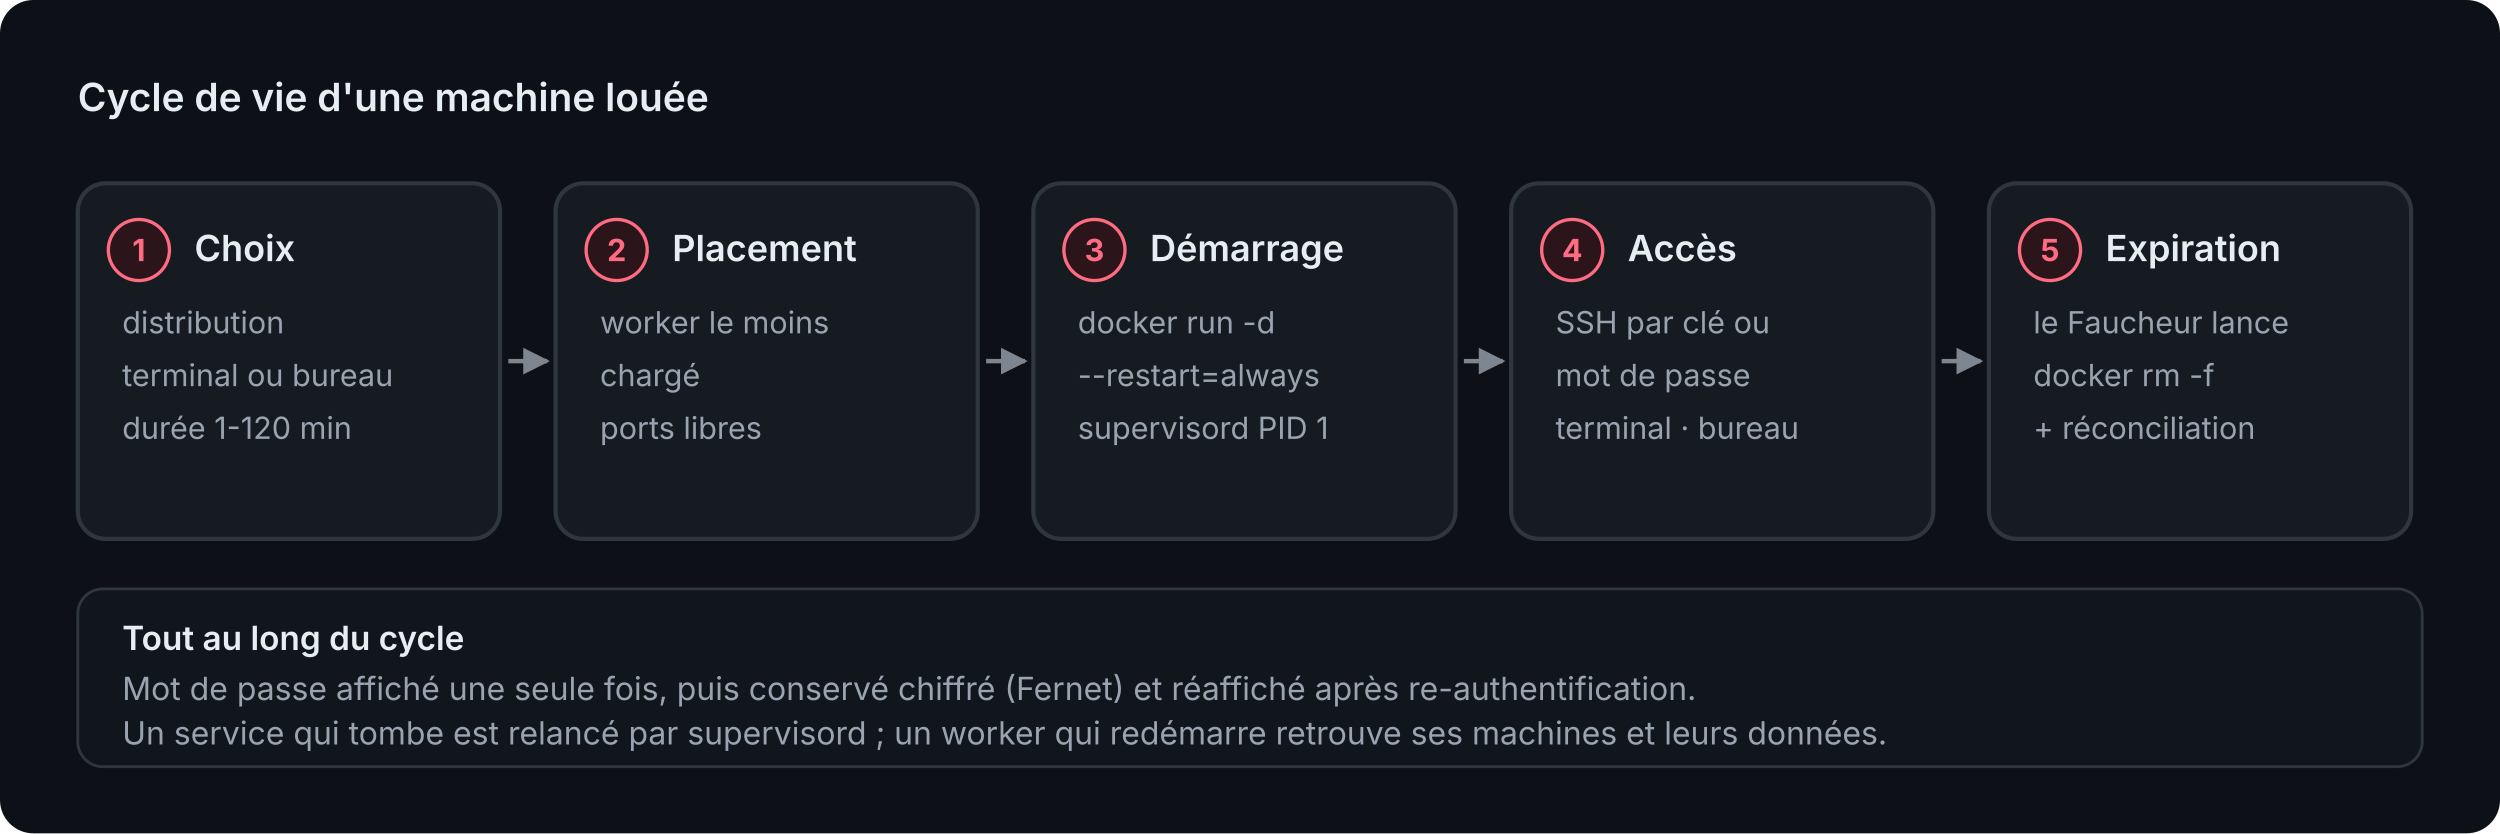
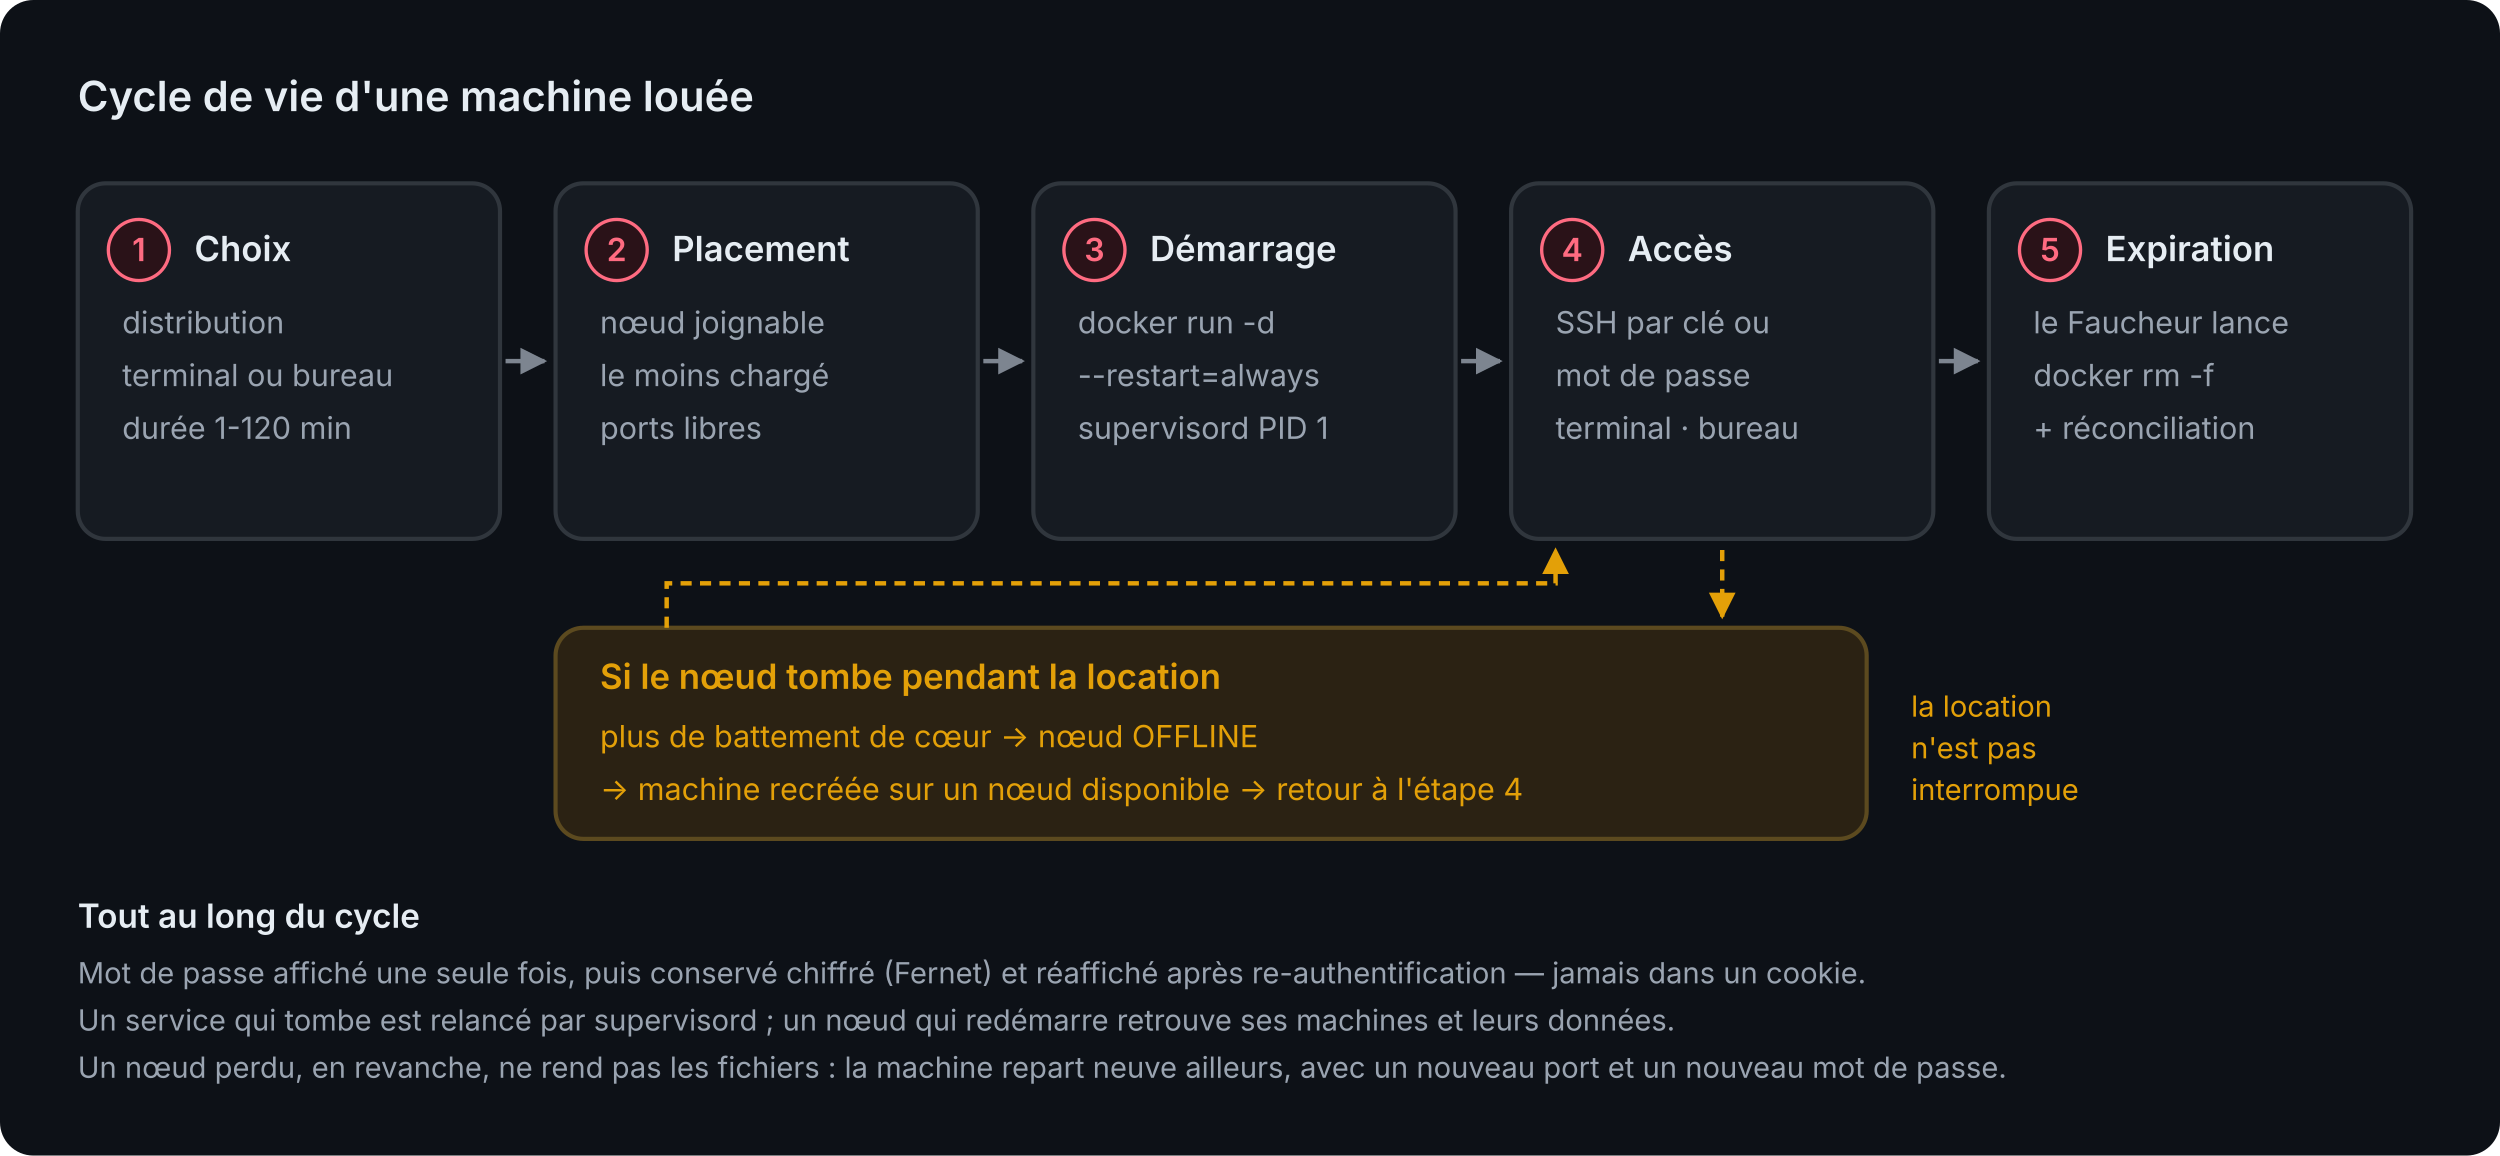
- <svg xmlns="http://www.w3.org/2000/svg" viewBox="0 0 900 300" width="900" height="300" role="img" aria-label="Cycle de vie d une machine">
+ <svg xmlns="http://www.w3.org/2000/svg" viewBox="0 0 900 416" width="900" height="416" role="img" aria-label="Cycle de vie d'une machine louée, de la demande à l'expiration, avec la reprise après panne d'un nœud">
  <defs>
-     <marker id="arrow" viewBox="0 0 10 10" refX="9" refY="5" markerWidth="6" markerHeight="6" orient="auto-start-reverse">
+     <marker id="fl" viewBox="0 0 10 10" refX="9" refY="5" markerWidth="6" markerHeight="6" orient="auto-start-reverse">
      <path d="M 0 0 L 10 5 L 0 10 z" fill="#7d8590" />
    </marker>
-     <marker id="arrowD" viewBox="0 0 10 10" refX="9" refY="5" markerWidth="6" markerHeight="6" orient="auto-start-reverse">
-       <path d="M 0 0 L 10 5 L 0 10 z" fill="#7d8590" />
+     <marker id="flA" viewBox="0 0 10 10" refX="9" refY="5" markerWidth="6" markerHeight="6" orient="auto-start-reverse">
+       <path d="M 0 0 L 10 5 L 0 10 z" fill="#e3a008" />
    </marker>
  </defs>
-   <rect width="900" height="300" rx="12" fill="#0d1117" />
-   <text x="28" y="40" font-family="-apple-system, BlinkMacSystemFont, 'Segoe UI', Inter, Roboto, sans-serif" font-size="14" font-weight="600" fill="#e6edf3">Cycle de vie d'une machine louée</text>
+   <rect width="900" height="416" rx="12" fill="#0d1117" />
+   <text x="28" y="40" font-family="-apple-system, BlinkMacSystemFont, 'Segoe UI', Inter, Roboto, sans-serif" font-size="15" font-weight="600" fill="#e6edf3">Cycle de vie d'une machine louée</text>
  <rect x="28" y="66" width="152" height="128" rx="10" fill="#161b22" stroke="#30363d" stroke-width="1.5" />
-   <circle cx="50" cy="90" r="11" fill="#2b141a" stroke="#ff6b81" stroke-width="1.2" />
-   <text x="50" y="94" font-family="-apple-system, BlinkMacSystemFont, 'Segoe UI', Inter, Roboto, sans-serif" font-size="11" font-weight="700" fill="#ff6b81" text-anchor="middle">1</text>
-   <text x="70" y="94" font-family="-apple-system, BlinkMacSystemFont, 'Segoe UI', Inter, Roboto, sans-serif" font-size="13" font-weight="600" fill="#e6edf3">Choix</text>
+   <circle cx="50" cy="90" r="11" fill="#2a1218" stroke="#ff6b81" stroke-width="1.2" />
+   <text x="50" y="94" font-family="-apple-system, BlinkMacSystemFont, 'Segoe UI', Inter, Roboto, sans-serif" font-size="11.5" font-weight="600" fill="#ff6b81" text-anchor="middle">1</text>
+   <text x="70" y="94" font-family="-apple-system, BlinkMacSystemFont, 'Segoe UI', Inter, Roboto, sans-serif" font-size="12.5" font-weight="600" fill="#e6edf3">Choix</text>
  <text x="44" y="120" font-family="-apple-system, BlinkMacSystemFont, 'Segoe UI', Inter, Roboto, sans-serif" font-size="11" fill="#9aa4b1">distribution</text>
  <text x="44" y="139" font-family="-apple-system, BlinkMacSystemFont, 'Segoe UI', Inter, Roboto, sans-serif" font-size="11" fill="#9aa4b1">terminal ou bureau</text>
  <text x="44" y="158" font-family="-apple-system, BlinkMacSystemFont, 'Segoe UI', Inter, Roboto, sans-serif" font-size="11" fill="#9aa4b1">durée 1-120 min</text>
-   <path d="M 183 130 L 197 130" fill="none" stroke="#7d8590" stroke-width="1.6" marker-end="url(#arrow)" />
+   <path d="M 182 130 L 196 130" fill="none" stroke="#7d8590" stroke-width="1.6" marker-end="url(#fl)" />
  <rect x="200" y="66" width="152" height="128" rx="10" fill="#161b22" stroke="#30363d" stroke-width="1.5" />
-   <circle cx="222" cy="90" r="11" fill="#2b141a" stroke="#ff6b81" stroke-width="1.2" />
-   <text x="222" y="94" font-family="-apple-system, BlinkMacSystemFont, 'Segoe UI', Inter, Roboto, sans-serif" font-size="11" font-weight="700" fill="#ff6b81" text-anchor="middle">2</text>
-   <text x="242" y="94" font-family="-apple-system, BlinkMacSystemFont, 'Segoe UI', Inter, Roboto, sans-serif" font-size="13" font-weight="600" fill="#e6edf3">Placement</text>
-   <text x="216" y="120" font-family="-apple-system, BlinkMacSystemFont, 'Segoe UI', Inter, Roboto, sans-serif" font-size="11" fill="#9aa4b1">worker le moins</text>
-   <text x="216" y="139" font-family="-apple-system, BlinkMacSystemFont, 'Segoe UI', Inter, Roboto, sans-serif" font-size="11" fill="#9aa4b1">chargé</text>
+   <circle cx="222" cy="90" r="11" fill="#2a1218" stroke="#ff6b81" stroke-width="1.2" />
+   <text x="222" y="94" font-family="-apple-system, BlinkMacSystemFont, 'Segoe UI', Inter, Roboto, sans-serif" font-size="11.5" font-weight="600" fill="#ff6b81" text-anchor="middle">2</text>
+   <text x="242" y="94" font-family="-apple-system, BlinkMacSystemFont, 'Segoe UI', Inter, Roboto, sans-serif" font-size="12.5" font-weight="600" fill="#e6edf3">Placement</text>
+   <text x="216" y="120" font-family="-apple-system, BlinkMacSystemFont, 'Segoe UI', Inter, Roboto, sans-serif" font-size="11" fill="#9aa4b1">nœud joignable</text>
+   <text x="216" y="139" font-family="-apple-system, BlinkMacSystemFont, 'Segoe UI', Inter, Roboto, sans-serif" font-size="11" fill="#9aa4b1">le moins chargé</text>
  <text x="216" y="158" font-family="-apple-system, BlinkMacSystemFont, 'Segoe UI', Inter, Roboto, sans-serif" font-size="11" fill="#9aa4b1">ports libres</text>
-   <path d="M 355 130 L 369 130" fill="none" stroke="#7d8590" stroke-width="1.6" marker-end="url(#arrow)" />
+   <path d="M 354 130 L 368 130" fill="none" stroke="#7d8590" stroke-width="1.6" marker-end="url(#fl)" />
  <rect x="372" y="66" width="152" height="128" rx="10" fill="#161b22" stroke="#30363d" stroke-width="1.5" />
-   <circle cx="394" cy="90" r="11" fill="#2b141a" stroke="#ff6b81" stroke-width="1.2" />
-   <text x="394" y="94" font-family="-apple-system, BlinkMacSystemFont, 'Segoe UI', Inter, Roboto, sans-serif" font-size="11" font-weight="700" fill="#ff6b81" text-anchor="middle">3</text>
-   <text x="414" y="94" font-family="-apple-system, BlinkMacSystemFont, 'Segoe UI', Inter, Roboto, sans-serif" font-size="13" font-weight="600" fill="#e6edf3">Démarrage</text>
+   <circle cx="394" cy="90" r="11" fill="#2a1218" stroke="#ff6b81" stroke-width="1.2" />
+   <text x="394" y="94" font-family="-apple-system, BlinkMacSystemFont, 'Segoe UI', Inter, Roboto, sans-serif" font-size="11.5" font-weight="600" fill="#ff6b81" text-anchor="middle">3</text>
+   <text x="414" y="94" font-family="-apple-system, BlinkMacSystemFont, 'Segoe UI', Inter, Roboto, sans-serif" font-size="12.5" font-weight="600" fill="#e6edf3">Démarrage</text>
  <text x="388" y="120" font-family="-apple-system, BlinkMacSystemFont, 'Segoe UI', Inter, Roboto, sans-serif" font-size="11" fill="#9aa4b1">docker run -d</text>
  <text x="388" y="139" font-family="-apple-system, BlinkMacSystemFont, 'Segoe UI', Inter, Roboto, sans-serif" font-size="11" fill="#9aa4b1">--restart=always</text>
  <text x="388" y="158" font-family="-apple-system, BlinkMacSystemFont, 'Segoe UI', Inter, Roboto, sans-serif" font-size="11" fill="#9aa4b1">supervisord PID 1</text>
-   <path d="M 527 130 L 541 130" fill="none" stroke="#7d8590" stroke-width="1.6" marker-end="url(#arrow)" />
+   <path d="M 526 130 L 540 130" fill="none" stroke="#7d8590" stroke-width="1.6" marker-end="url(#fl)" />
  <rect x="544" y="66" width="152" height="128" rx="10" fill="#161b22" stroke="#30363d" stroke-width="1.5" />
-   <circle cx="566" cy="90" r="11" fill="#2b141a" stroke="#ff6b81" stroke-width="1.2" />
-   <text x="566" y="94" font-family="-apple-system, BlinkMacSystemFont, 'Segoe UI', Inter, Roboto, sans-serif" font-size="11" font-weight="700" fill="#ff6b81" text-anchor="middle">4</text>
-   <text x="586" y="94" font-family="-apple-system, BlinkMacSystemFont, 'Segoe UI', Inter, Roboto, sans-serif" font-size="13" font-weight="600" fill="#e6edf3">Accès</text>
+   <circle cx="566" cy="90" r="11" fill="#2a1218" stroke="#ff6b81" stroke-width="1.2" />
+   <text x="566" y="94" font-family="-apple-system, BlinkMacSystemFont, 'Segoe UI', Inter, Roboto, sans-serif" font-size="11.5" font-weight="600" fill="#ff6b81" text-anchor="middle">4</text>
+   <text x="586" y="94" font-family="-apple-system, BlinkMacSystemFont, 'Segoe UI', Inter, Roboto, sans-serif" font-size="12.5" font-weight="600" fill="#e6edf3">Accès</text>
  <text x="560" y="120" font-family="-apple-system, BlinkMacSystemFont, 'Segoe UI', Inter, Roboto, sans-serif" font-size="11" fill="#9aa4b1">SSH par clé ou</text>
  <text x="560" y="139" font-family="-apple-system, BlinkMacSystemFont, 'Segoe UI', Inter, Roboto, sans-serif" font-size="11" fill="#9aa4b1">mot de passe</text>
  <text x="560" y="158" font-family="-apple-system, BlinkMacSystemFont, 'Segoe UI', Inter, Roboto, sans-serif" font-size="11" fill="#9aa4b1">terminal · bureau</text>
-   <path d="M 699 130 L 713 130" fill="none" stroke="#7d8590" stroke-width="1.6" marker-end="url(#arrow)" />
+   <path d="M 698 130 L 712 130" fill="none" stroke="#7d8590" stroke-width="1.6" marker-end="url(#fl)" />
  <rect x="716" y="66" width="152" height="128" rx="10" fill="#161b22" stroke="#30363d" stroke-width="1.5" />
-   <circle cx="738" cy="90" r="11" fill="#2b141a" stroke="#ff6b81" stroke-width="1.2" />
-   <text x="738" y="94" font-family="-apple-system, BlinkMacSystemFont, 'Segoe UI', Inter, Roboto, sans-serif" font-size="11" font-weight="700" fill="#ff6b81" text-anchor="middle">5</text>
-   <text x="758" y="94" font-family="-apple-system, BlinkMacSystemFont, 'Segoe UI', Inter, Roboto, sans-serif" font-size="13" font-weight="600" fill="#e6edf3">Expiration</text>
+   <circle cx="738" cy="90" r="11" fill="#2a1218" stroke="#ff6b81" stroke-width="1.2" />
+   <text x="738" y="94" font-family="-apple-system, BlinkMacSystemFont, 'Segoe UI', Inter, Roboto, sans-serif" font-size="11.5" font-weight="600" fill="#ff6b81" text-anchor="middle">5</text>
+   <text x="758" y="94" font-family="-apple-system, BlinkMacSystemFont, 'Segoe UI', Inter, Roboto, sans-serif" font-size="12.5" font-weight="600" fill="#e6edf3">Expiration</text>
  <text x="732" y="120" font-family="-apple-system, BlinkMacSystemFont, 'Segoe UI', Inter, Roboto, sans-serif" font-size="11" fill="#9aa4b1">le Faucheur lance</text>
  <text x="732" y="139" font-family="-apple-system, BlinkMacSystemFont, 'Segoe UI', Inter, Roboto, sans-serif" font-size="11" fill="#9aa4b1">docker rm -f</text>
  <text x="732" y="158" font-family="-apple-system, BlinkMacSystemFont, 'Segoe UI', Inter, Roboto, sans-serif" font-size="11" fill="#9aa4b1">+ réconciliation</text>
-   <rect x="28" y="212" width="844" height="64" rx="9" fill="#11161d" stroke="#30363d" stroke-width="1" />
-   <text x="44" y="234" font-family="-apple-system, BlinkMacSystemFont, 'Segoe UI', Inter, Roboto, sans-serif" font-size="12" font-weight="600" fill="#e6edf3">Tout au long du cycle</text>
-   <text x="44" y="252" font-family="-apple-system, BlinkMacSystemFont, 'Segoe UI', Inter, Roboto, sans-serif" font-size="11.5" fill="#9aa4b1">Mot de passe affiché une seule fois, puis conservé chiffré (Fernet) et réaffiché après re-authentification.</text>
-   <text x="44" y="268" font-family="-apple-system, BlinkMacSystemFont, 'Segoe UI', Inter, Roboto, sans-serif" font-size="11.5" fill="#9aa4b1">Un service qui tombe est relancé par supervisord ; un worker qui redémarre retrouve ses machines et leurs données.</text>
+   <rect x="200" y="226" width="472" height="76" rx="10" fill="#2b2213" stroke="#5c4a1f" stroke-width="1.5" />
+   <text x="216" y="248" font-family="-apple-system, BlinkMacSystemFont, 'Segoe UI', Inter, Roboto, sans-serif" font-size="12.5" font-weight="600" fill="#e3a008">Si le nœud tombe pendant la location</text>
+   <text x="216" y="269" font-family="-apple-system, BlinkMacSystemFont, 'Segoe UI', Inter, Roboto, sans-serif" font-size="11" fill="#e3a008">plus de battement de cœur  →  nœud OFFLINE</text>
+   <text x="216" y="288" font-family="-apple-system, BlinkMacSystemFont, 'Segoe UI', Inter, Roboto, sans-serif" font-size="11" fill="#e3a008">→  machine recréée sur un nœud disponible  →  retour à l'étape 4</text>
+   <path d="M 620 198 L 620 222" fill="none" stroke="#e3a008" stroke-width="1.6" stroke-dasharray="4 3" marker-end="url(#flA)" />
+   <path d="M 240 226 L 240 210 L 560 210 L 560 198" fill="none" stroke="#e3a008" stroke-width="1.6" stroke-dasharray="4 3" marker-end="url(#flA)" />
+   <text x="688" y="258" font-family="-apple-system, BlinkMacSystemFont, 'Segoe UI', Inter, Roboto, sans-serif" font-size="10.5" fill="#e3a008">la location</text>
+   <text x="688" y="273" font-family="-apple-system, BlinkMacSystemFont, 'Segoe UI', Inter, Roboto, sans-serif" font-size="10.5" fill="#e3a008">n'est pas</text>
+   <text x="688" y="288" font-family="-apple-system, BlinkMacSystemFont, 'Segoe UI', Inter, Roboto, sans-serif" font-size="10.5" fill="#e3a008">interrompue</text>
+   <text x="28" y="334" font-family="-apple-system, BlinkMacSystemFont, 'Segoe UI', Inter, Roboto, sans-serif" font-size="12" font-weight="600" fill="#e6edf3">Tout au long du cycle</text>
+   <text x="28" y="354" font-family="-apple-system, BlinkMacSystemFont, 'Segoe UI', Inter, Roboto, sans-serif" font-size="10.5" fill="#9aa4b1">Mot de passe affiché une seule fois, puis conservé chiffré (Fernet) et réaffiché après re-authentification — jamais dans un cookie.</text>
+   <text x="28" y="371" font-family="-apple-system, BlinkMacSystemFont, 'Segoe UI', Inter, Roboto, sans-serif" font-size="10.5" fill="#9aa4b1">Un service qui tombe est relancé par supervisord ; un nœud qui redémarre retrouve ses machines et leurs données.</text>
+   <text x="28" y="388" font-family="-apple-system, BlinkMacSystemFont, 'Segoe UI', Inter, Roboto, sans-serif" font-size="10.5" fill="#9aa4b1">Un nœud perdu, en revanche, ne rend pas les fichiers : la machine repart neuve ailleurs, avec un nouveau port et un nouveau mot de passe.</text>
</svg>
